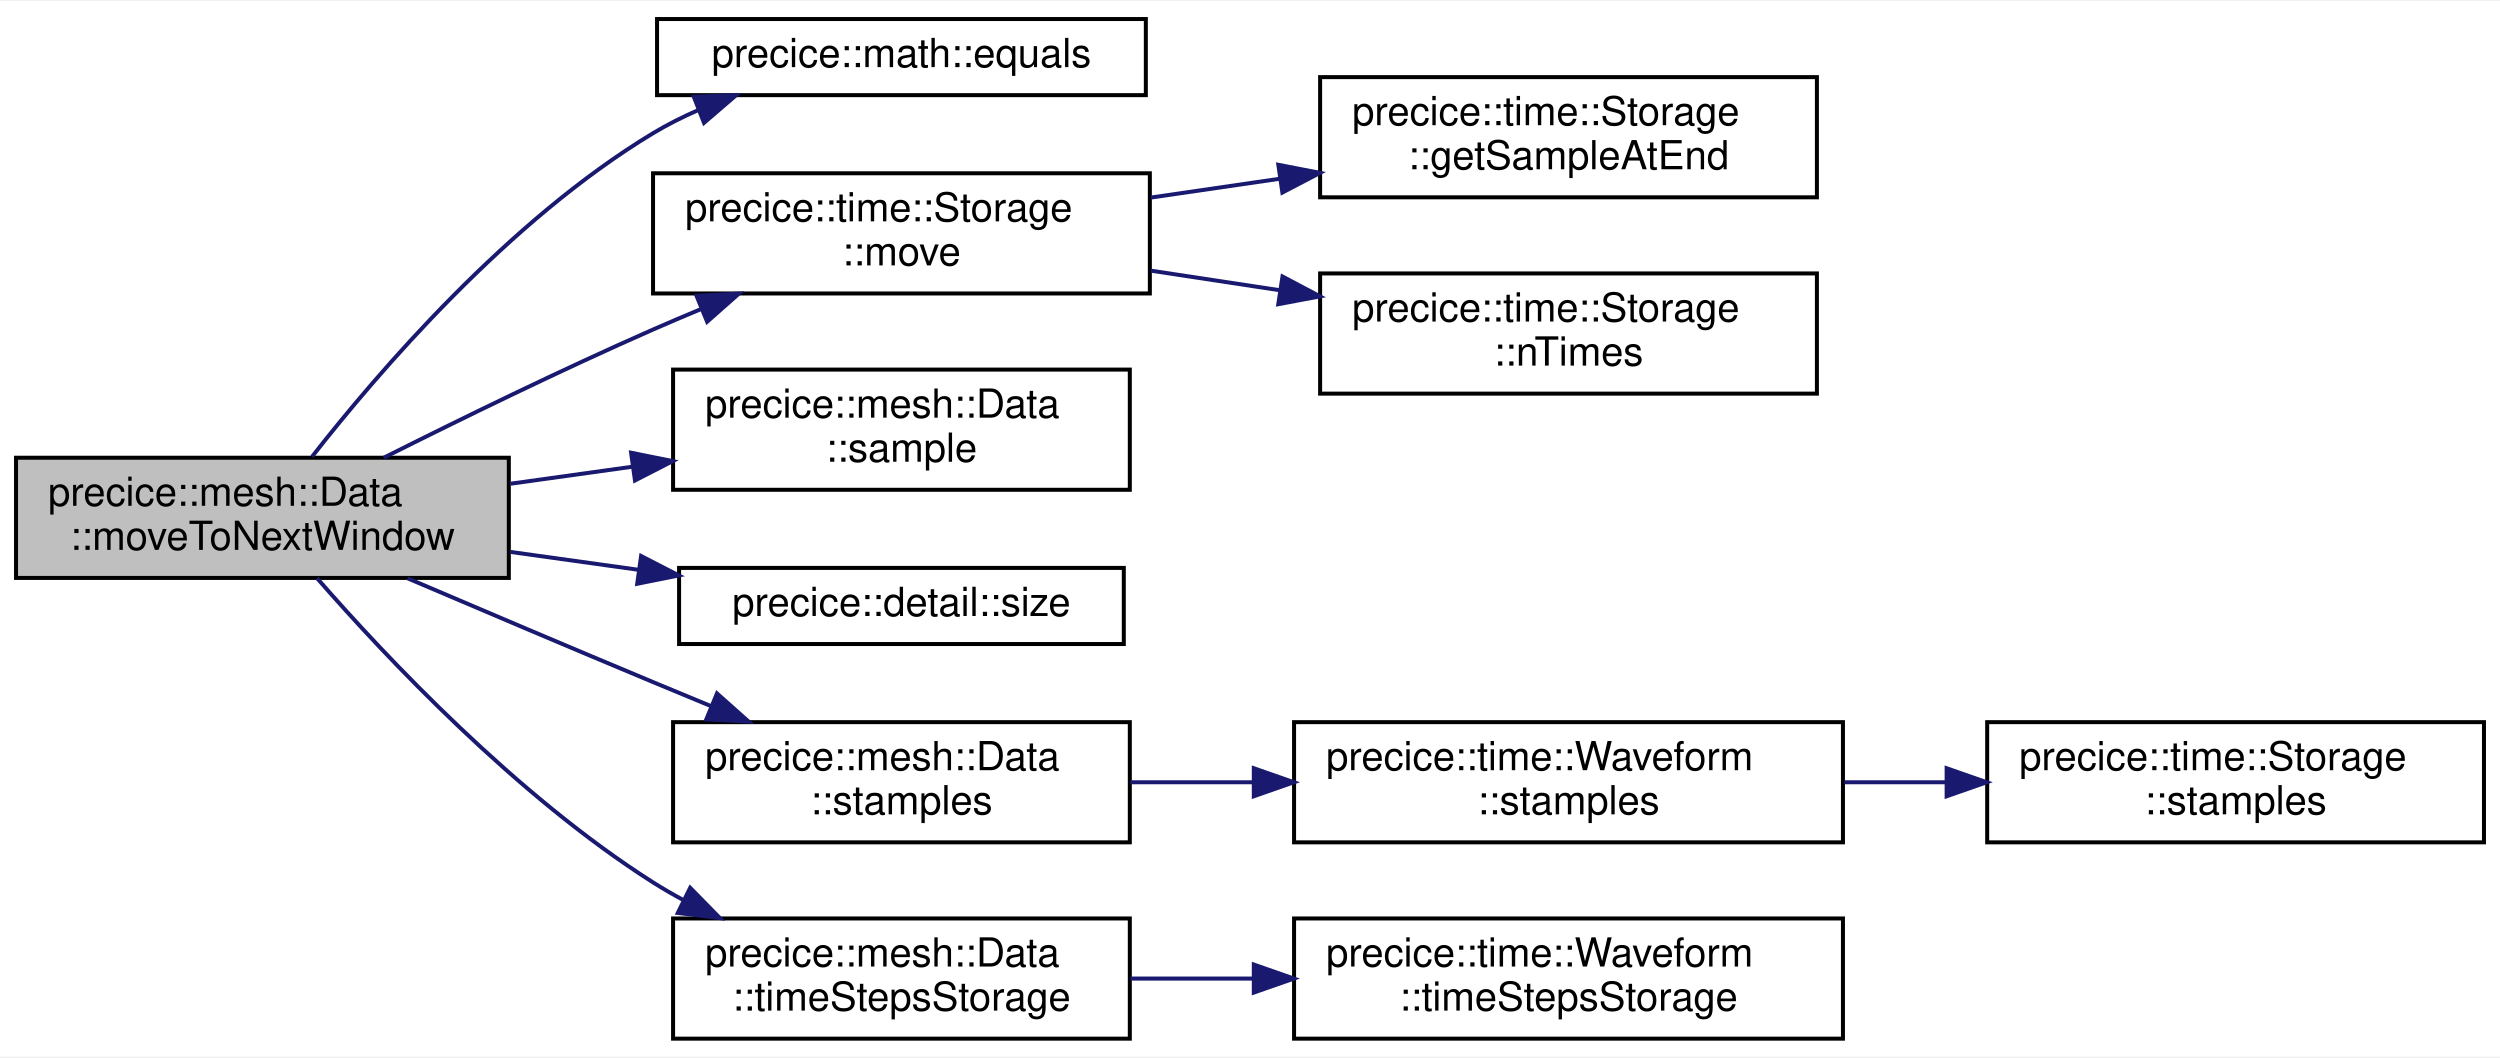
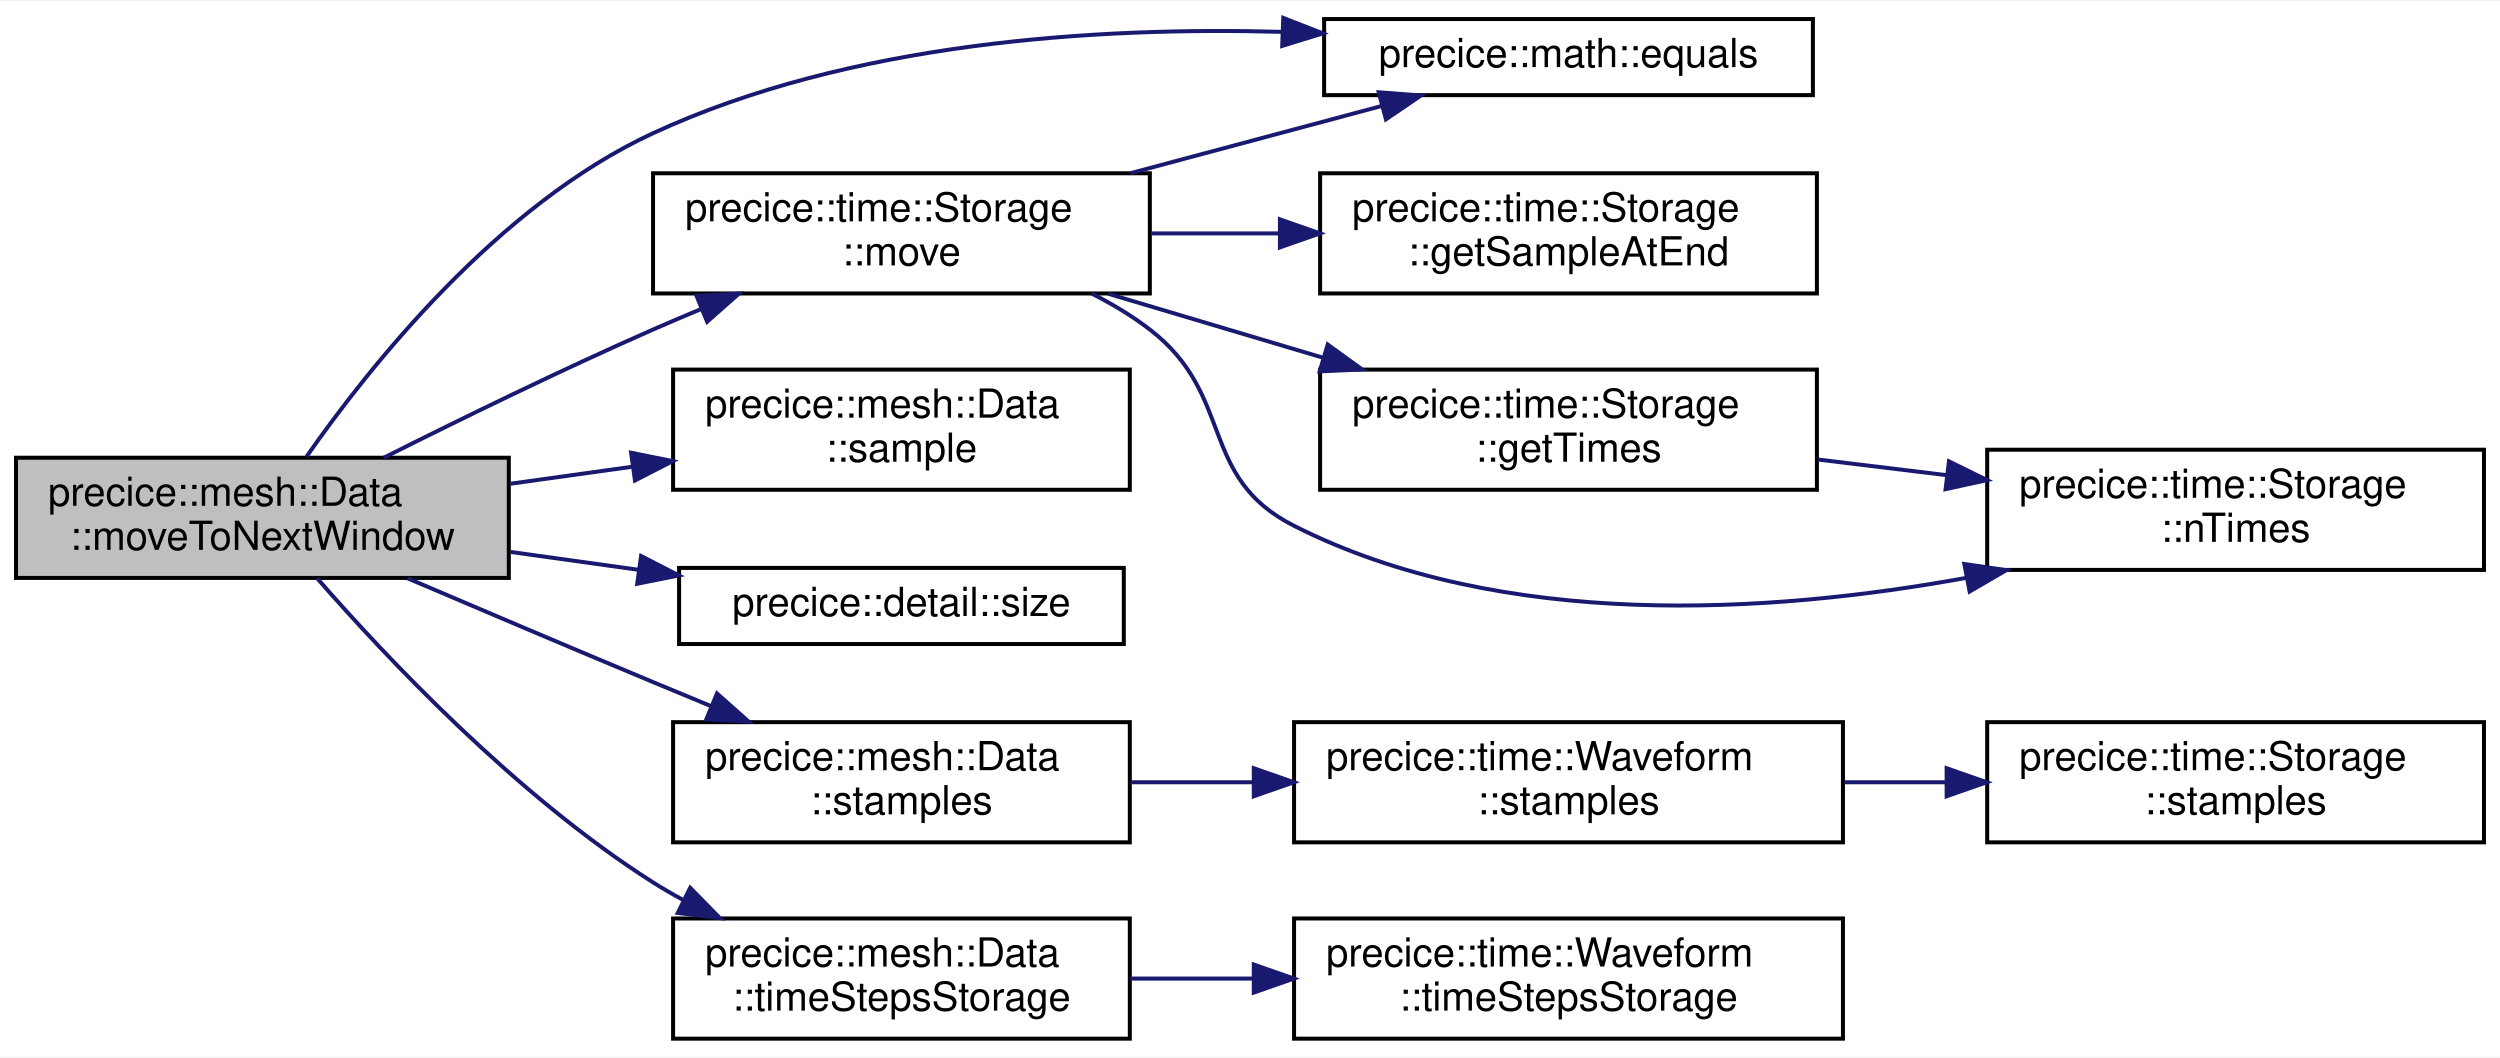
<svg xmlns="http://www.w3.org/2000/svg" xmlns:xlink="http://www.w3.org/1999/xlink" width="624pt" height="264pt" viewBox="0.00 0.00 624.00 263.50">
  <g id="graph0" class="graph" transform="scale(1 1) rotate(0) translate(4 259.5)">
    <polygon fill="white" stroke="transparent" points="-4,4 -4,-259.5 620,-259.5 620,4 -4,4" />
    <g id="node1" class="node">
      <g id="a_node1">
        <a xlink:title=" ">
          <polygon fill="#bfbfbf" stroke="black" points="0,-115.5 0,-145.5 123,-145.5 123,-115.5 0,-115.5" />
          <text text-anchor="start" x="8" y="-133.5" font-family="Helvetica,sans-Serif" font-size="10.00">precice::mesh::Data</text>
          <text text-anchor="middle" x="61.5" y="-122.5" font-family="Helvetica,sans-Serif" font-size="10.00">::moveToNextWindow</text>
        </a>
      </g>
    </g>
    <g id="node2" class="node">
      <g id="a_node2">
        <a xlink:href="namespaceprecice_1_1math.html#a0e86802cfe992deba131d789d035b5b7" target="_top" xlink:title="Compares two Eigen::MatrixBase for equality up to tolerance.">
-           <polygon fill="white" stroke="black" points="160,-236 160,-255 282,-255 282,-236 160,-236" />
-           <text text-anchor="middle" x="221" y="-243" font-family="Helvetica,sans-Serif" font-size="10.00">precice::math::equals</text>
+           <polygon fill="white" stroke="black" points="326.5,-236 326.5,-255 448.5,-255 448.5,-236 326.5,-236" />
+           <text text-anchor="middle" x="387.5" y="-243" font-family="Helvetica,sans-Serif" font-size="10.00">precice::math::equals</text>
        </a>
      </g>
    </g>
    <g id="edge1" class="edge">
-       <path fill="none" stroke="midnightblue" d="M73.88,-145.76C90.39,-166.86 122.97,-204.79 159,-226.5 162.58,-228.66 166.43,-230.59 170.39,-232.32" />
-       <polygon fill="midnightblue" stroke="midnightblue" points="169.17,-235.6 179.76,-236 171.72,-229.09 169.17,-235.6" />
+       <path fill="none" stroke="midnightblue" d="M72.5,-145.77C88.01,-167.99 120.18,-208.55 159,-226.5 208.1,-249.2 269.51,-253.1 316.15,-251.79" />
+       <polygon fill="midnightblue" stroke="midnightblue" points="316.3,-255.28 326.17,-251.42 316.04,-248.29 316.3,-255.28" />
    </g>
    <g id="node3" class="node">
      <g id="a_node3">
        <a xlink:href="classprecice_1_1time_1_1Storage.html#abdb67a781f1f1fed8ea1a1461c532882" target="_top" xlink:title="Move this Storage by storing the values at the end of the Storage at 0.0 and clearing the storage....">
          <polygon fill="white" stroke="black" points="159,-186.5 159,-216.5 283,-216.5 283,-186.5 159,-186.5" />
          <text text-anchor="start" x="167" y="-204.5" font-family="Helvetica,sans-Serif" font-size="10.00">precice::time::Storage</text>
          <text text-anchor="middle" x="221" y="-193.5" font-family="Helvetica,sans-Serif" font-size="10.00">::move</text>
        </a>
      </g>
    </g>
    <g id="edge2" class="edge">
      <path fill="none" stroke="midnightblue" d="M91.78,-145.5C110.77,-155.05 136.14,-167.45 159,-177.5 162.87,-179.2 166.9,-180.91 170.96,-182.6" />
      <polygon fill="midnightblue" stroke="midnightblue" points="169.85,-185.92 180.44,-186.46 172.5,-179.44 169.85,-185.92" />
    </g>
-     <g id="node6" class="node">
-       <g id="a_node6">
+     <g id="node7" class="node">
+       <g id="a_node7">
        <a xlink:href="classprecice_1_1mesh_1_1Data.html#aebdaab3e6f81565d13f0d6ed9433a863" target="_top" xlink:title="Returns a reference to the _sample.">
          <polygon fill="white" stroke="black" points="164,-137.5 164,-167.5 278,-167.5 278,-137.5 164,-137.5" />
          <text text-anchor="start" x="172" y="-155.5" font-family="Helvetica,sans-Serif" font-size="10.00">precice::mesh::Data</text>
          <text text-anchor="middle" x="221" y="-144.5" font-family="Helvetica,sans-Serif" font-size="10.00">::sample</text>
        </a>
      </g>
    </g>
-     <g id="edge5" class="edge">
+     <g id="edge8" class="edge">
      <path fill="none" stroke="midnightblue" d="M123.39,-139.01C133.39,-140.4 143.8,-141.86 153.91,-143.27" />
      <polygon fill="midnightblue" stroke="midnightblue" points="153.52,-146.75 163.91,-144.66 154.49,-139.82 153.52,-146.75" />
    </g>
-     <g id="node7" class="node">
-       <g id="a_node7">
+     <g id="node8" class="node">
+       <g id="a_node8">
        <a xlink:href="namespaceprecice_1_1detail.html#a99f20f73c4a3c34d08429ac0fea564ef" target="_top" xlink:title=" ">
          <polygon fill="white" stroke="black" points="165.5,-99 165.5,-118 276.5,-118 276.5,-99 165.5,-99" />
          <text text-anchor="middle" x="221" y="-106" font-family="Helvetica,sans-Serif" font-size="10.00">precice::detail::size</text>
        </a>
      </g>
    </g>
-     <g id="edge6" class="edge">
+     <g id="edge9" class="edge">
      <path fill="none" stroke="midnightblue" d="M123.39,-121.99C133.89,-120.53 144.83,-119 155.42,-117.52" />
      <polygon fill="midnightblue" stroke="midnightblue" points="156.02,-120.97 165.44,-116.12 155.05,-114.04 156.02,-120.97" />
    </g>
-     <g id="node8" class="node">
-       <g id="a_node8">
+     <g id="node9" class="node">
+       <g id="a_node9">
        <a xlink:href="classprecice_1_1mesh_1_1Data.html#a67ed1e3bc87dbd9456e3f0737f9d431d" target="_top" xlink:title="Returns a the stamples from _timeStepsStorage.">
          <polygon fill="white" stroke="black" points="164,-49.5 164,-79.5 278,-79.5 278,-49.5 164,-49.5" />
          <text text-anchor="start" x="172" y="-67.5" font-family="Helvetica,sans-Serif" font-size="10.00">precice::mesh::Data</text>
          <text text-anchor="middle" x="221" y="-56.5" font-family="Helvetica,sans-Serif" font-size="10.00">::stamples</text>
        </a>
      </g>
    </g>
-     <g id="edge7" class="edge">
+     <g id="edge10" class="edge">
      <path fill="none" stroke="midnightblue" d="M97.75,-115.4C116,-107.61 138.67,-97.98 159,-89.5 163.7,-87.54 168.61,-85.5 173.51,-83.48" />
      <polygon fill="midnightblue" stroke="midnightblue" points="174.96,-86.67 182.87,-79.63 172.29,-80.2 174.96,-86.67" />
    </g>
-     <g id="node11" class="node">
-       <g id="a_node11">
+     <g id="node12" class="node">
+       <g id="a_node12">
        <a xlink:href="classprecice_1_1mesh_1_1Data.html#a3449c312cee1302f0c7f092e29af6d97" target="_top" xlink:title="Returns a reference to the _timeStepsStorage of _waveform.">
          <polygon fill="white" stroke="black" points="164,-0.5 164,-30.5 278,-30.5 278,-0.5 164,-0.5" />
          <text text-anchor="start" x="172" y="-18.5" font-family="Helvetica,sans-Serif" font-size="10.00">precice::mesh::Data</text>
          <text text-anchor="middle" x="221" y="-7.5" font-family="Helvetica,sans-Serif" font-size="10.00">::timeStepsStorage</text>
        </a>
      </g>
    </g>
-     <g id="edge10" class="edge">
+     <g id="edge13" class="edge">
      <path fill="none" stroke="midnightblue" d="M75.15,-115.42C92.37,-95.69 124.97,-61.09 159,-39.5 161.43,-37.96 163.98,-36.48 166.6,-35.08" />
      <polygon fill="midnightblue" stroke="midnightblue" points="168.27,-38.16 175.69,-30.6 165.17,-31.88 168.27,-38.16" />
+     </g>
+     <g id="edge3" class="edge">
+       <path fill="none" stroke="midnightblue" d="M278.15,-216.52C298.6,-221.99 321.45,-228.1 340.88,-233.3" />
+       <polygon fill="midnightblue" stroke="midnightblue" points="340.13,-236.72 350.69,-235.92 341.93,-229.96 340.13,-236.72" />
    </g>
    <g id="node4" class="node">
      <g id="a_node4">
        <a xlink:href="classprecice_1_1time_1_1Storage.html#af36ba54c937446be11a57a86a7c71a01" target="_top" xlink:title=" ">
-           <polygon fill="white" stroke="black" points="325.5,-210.5 325.5,-240.5 449.5,-240.5 449.5,-210.5 325.5,-210.5" />
-           <text text-anchor="start" x="333.5" y="-228.5" font-family="Helvetica,sans-Serif" font-size="10.00">precice::time::Storage</text>
-           <text text-anchor="middle" x="387.5" y="-217.5" font-family="Helvetica,sans-Serif" font-size="10.00">::getSampleAtEnd</text>
-         </a>
-       </g>
-     </g>
-     <g id="edge3" class="edge">
-       <path fill="none" stroke="midnightblue" d="M283.25,-210.44C293.71,-211.96 304.64,-213.56 315.33,-215.12" />
-       <polygon fill="midnightblue" stroke="midnightblue" points="315.07,-218.62 325.47,-216.6 316.08,-211.69 315.07,-218.62" />
-     </g>
-     <g id="node5" class="node">
-       <g id="a_node5">
-         <a xlink:href="classprecice_1_1time_1_1Storage.html#ac6b8883c787b328e1a4114d4457c0b30" target="_top" xlink:title="Number of stored times.">
-           <polygon fill="white" stroke="black" points="325.5,-161.5 325.5,-191.5 449.5,-191.5 449.5,-161.5 325.5,-161.5" />
-           <text text-anchor="start" x="333.5" y="-179.5" font-family="Helvetica,sans-Serif" font-size="10.00">precice::time::Storage</text>
-           <text text-anchor="middle" x="387.5" y="-168.5" font-family="Helvetica,sans-Serif" font-size="10.00">::nTimes</text>
+           <polygon fill="white" stroke="black" points="325.5,-186.5 325.5,-216.5 449.5,-216.5 449.5,-186.5 325.5,-186.5" />
+           <text text-anchor="start" x="333.5" y="-204.5" font-family="Helvetica,sans-Serif" font-size="10.00">precice::time::Storage</text>
+           <text text-anchor="middle" x="387.5" y="-193.5" font-family="Helvetica,sans-Serif" font-size="10.00">::getSampleAtEnd</text>
        </a>
      </g>
    </g>
    <g id="edge4" class="edge">
-       <path fill="none" stroke="midnightblue" d="M283.25,-192.19C293.71,-190.6 304.64,-188.94 315.33,-187.32" />
-       <polygon fill="midnightblue" stroke="midnightblue" points="316.11,-190.74 325.47,-185.78 315.06,-183.82 316.11,-190.74" />
+       <path fill="none" stroke="midnightblue" d="M283.25,-201.5C293.71,-201.5 304.64,-201.5 315.33,-201.5" />
+       <polygon fill="midnightblue" stroke="midnightblue" points="315.47,-205 325.47,-201.5 315.47,-198 315.47,-205" />
    </g>
-     <g id="node9" class="node">
-       <g id="a_node9">
+     <g id="node5" class="node">
+       <g id="a_node5">
+         <a xlink:href="classprecice_1_1time_1_1Storage.html#adf640d866003df4782cf61fd50f497cb" target="_top" xlink:title="Get all normalized dts stored in this Storage sorted ascending.">
+           <polygon fill="white" stroke="black" points="325.5,-137.5 325.5,-167.5 449.5,-167.5 449.5,-137.5 325.5,-137.5" />
+           <text text-anchor="start" x="333.5" y="-155.5" font-family="Helvetica,sans-Serif" font-size="10.00">precice::time::Storage</text>
+           <text text-anchor="middle" x="387.5" y="-144.5" font-family="Helvetica,sans-Serif" font-size="10.00">::getTimes</text>
+         </a>
+       </g>
+     </g>
+     <g id="edge5" class="edge">
+       <path fill="none" stroke="midnightblue" d="M272.7,-186.4C289.66,-181.34 308.74,-175.66 326.36,-170.42" />
+       <polygon fill="midnightblue" stroke="midnightblue" points="327.39,-173.76 335.97,-167.55 325.39,-167.05 327.39,-173.76" />
+     </g>
+     <g id="node6" class="node">
+       <g id="a_node6">
+         <a xlink:href="classprecice_1_1time_1_1Storage.html#ac6b8883c787b328e1a4114d4457c0b30" target="_top" xlink:title="Number of stored times.">
+           <polygon fill="white" stroke="black" points="492,-117.5 492,-147.5 616,-147.5 616,-117.5 492,-117.5" />
+           <text text-anchor="start" x="500" y="-135.5" font-family="Helvetica,sans-Serif" font-size="10.00">precice::time::Storage</text>
+           <text text-anchor="middle" x="554" y="-124.5" font-family="Helvetica,sans-Serif" font-size="10.00">::nTimes</text>
+         </a>
+       </g>
+     </g>
+     <g id="edge7" class="edge">
+       <path fill="none" stroke="midnightblue" d="M268.48,-186.47C273.62,-183.88 278.58,-180.9 283,-177.5 304.41,-161.02 294.89,-140.7 319,-128.5 370.89,-102.23 437.91,-106.59 486.92,-115.54" />
+       <polygon fill="midnightblue" stroke="midnightblue" points="486.29,-118.98 496.78,-117.44 487.62,-112.11 486.29,-118.98" />
+     </g>
+     <g id="edge6" class="edge">
+       <path fill="none" stroke="midnightblue" d="M449.75,-145.05C460.21,-143.78 471.14,-142.45 481.83,-141.15" />
+       <polygon fill="midnightblue" stroke="midnightblue" points="482.46,-144.6 491.97,-139.92 481.62,-137.65 482.46,-144.6" />
+     </g>
+     <g id="node10" class="node">
+       <g id="a_node10">
        <a xlink:href="classprecice_1_1time_1_1Waveform.html#a0db7dbd9c1a511381c9ab28c55d061a4" target="_top" xlink:title="Returns a the stamples from _timeStepsStorage.">
          <polygon fill="white" stroke="black" points="319,-49.5 319,-79.5 456,-79.5 456,-49.5 319,-49.5" />
          <text text-anchor="start" x="327" y="-67.5" font-family="Helvetica,sans-Serif" font-size="10.00">precice::time::Waveform</text>
          <text text-anchor="middle" x="387.5" y="-56.5" font-family="Helvetica,sans-Serif" font-size="10.00">::stamples</text>
        </a>
      </g>
    </g>
-     <g id="edge8" class="edge">
+     <g id="edge11" class="edge">
      <path fill="none" stroke="midnightblue" d="M278.15,-64.5C287.99,-64.5 298.39,-64.5 308.7,-64.5" />
      <polygon fill="midnightblue" stroke="midnightblue" points="308.95,-68 318.95,-64.5 308.95,-61 308.95,-68" />
    </g>
-     <g id="node10" class="node">
-       <g id="a_node10">
+     <g id="node11" class="node">
+       <g id="a_node11">
        <a xlink:href="classprecice_1_1time_1_1Storage.html#a1e1a91e37f95f2d55ae43c2cb0e93157" target="_top" xlink:title="Get the stamples.">
          <polygon fill="white" stroke="black" points="492,-49.5 492,-79.5 616,-79.5 616,-49.5 492,-49.5" />
          <text text-anchor="start" x="500" y="-67.5" font-family="Helvetica,sans-Serif" font-size="10.00">precice::time::Storage</text>
          <text text-anchor="middle" x="554" y="-56.5" font-family="Helvetica,sans-Serif" font-size="10.00">::stamples</text>
        </a>
      </g>
    </g>
-     <g id="edge9" class="edge">
+     <g id="edge12" class="edge">
      <path fill="none" stroke="midnightblue" d="M456.36,-64.5C464.73,-64.5 473.3,-64.5 481.72,-64.5" />
      <polygon fill="midnightblue" stroke="midnightblue" points="481.88,-68 491.88,-64.5 481.88,-61 481.88,-68" />
    </g>
-     <g id="node12" class="node">
-       <g id="a_node12">
+     <g id="node13" class="node">
+       <g id="a_node13">
        <a xlink:href="classprecice_1_1time_1_1Waveform.html#a3ce572182eaa8e47aeb1799bf5b350f4" target="_top" xlink:title="Returns a reference to the _timeStepsStorage.">
          <polygon fill="white" stroke="black" points="319,-0.5 319,-30.5 456,-30.5 456,-0.5 319,-0.5" />
          <text text-anchor="start" x="327" y="-18.5" font-family="Helvetica,sans-Serif" font-size="10.00">precice::time::Waveform</text>
          <text text-anchor="middle" x="387.5" y="-7.5" font-family="Helvetica,sans-Serif" font-size="10.00">::timeStepsStorage</text>
        </a>
      </g>
    </g>
-     <g id="edge11" class="edge">
+     <g id="edge14" class="edge">
      <path fill="none" stroke="midnightblue" d="M278.15,-15.5C287.99,-15.5 298.39,-15.5 308.7,-15.5" />
      <polygon fill="midnightblue" stroke="midnightblue" points="308.95,-19 318.95,-15.5 308.95,-12 308.95,-19" />
    </g>
  </g>
</svg>
